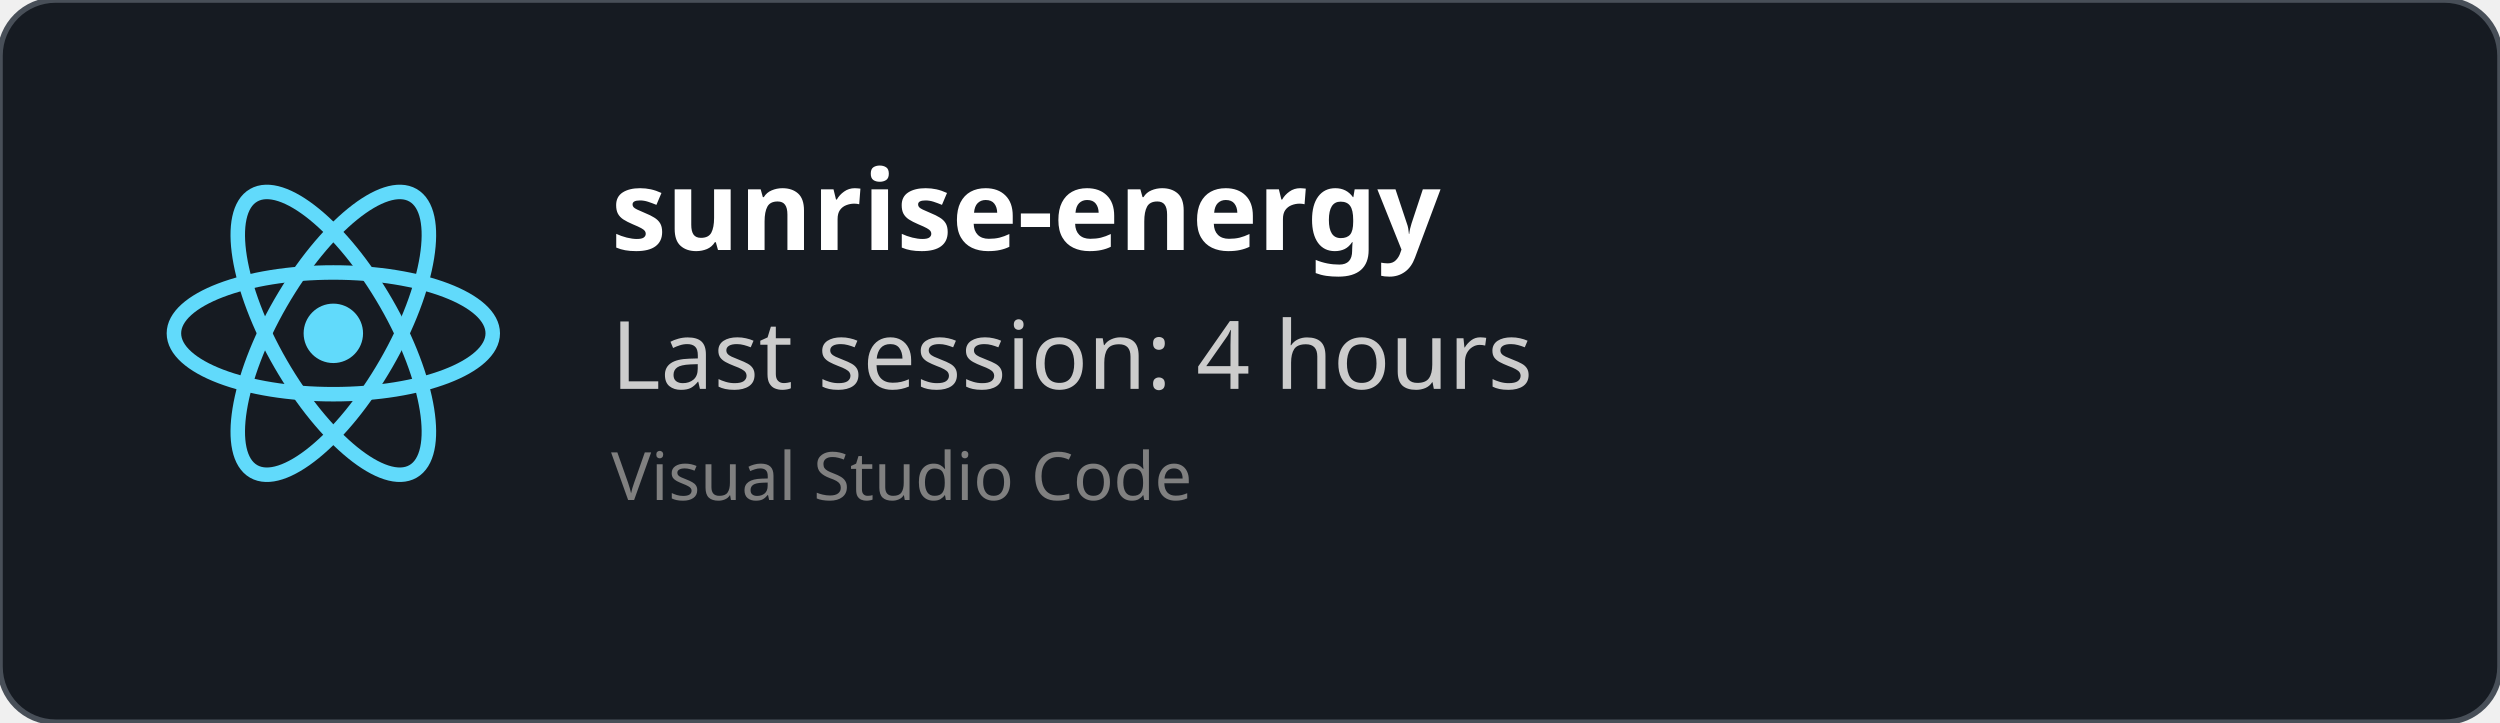
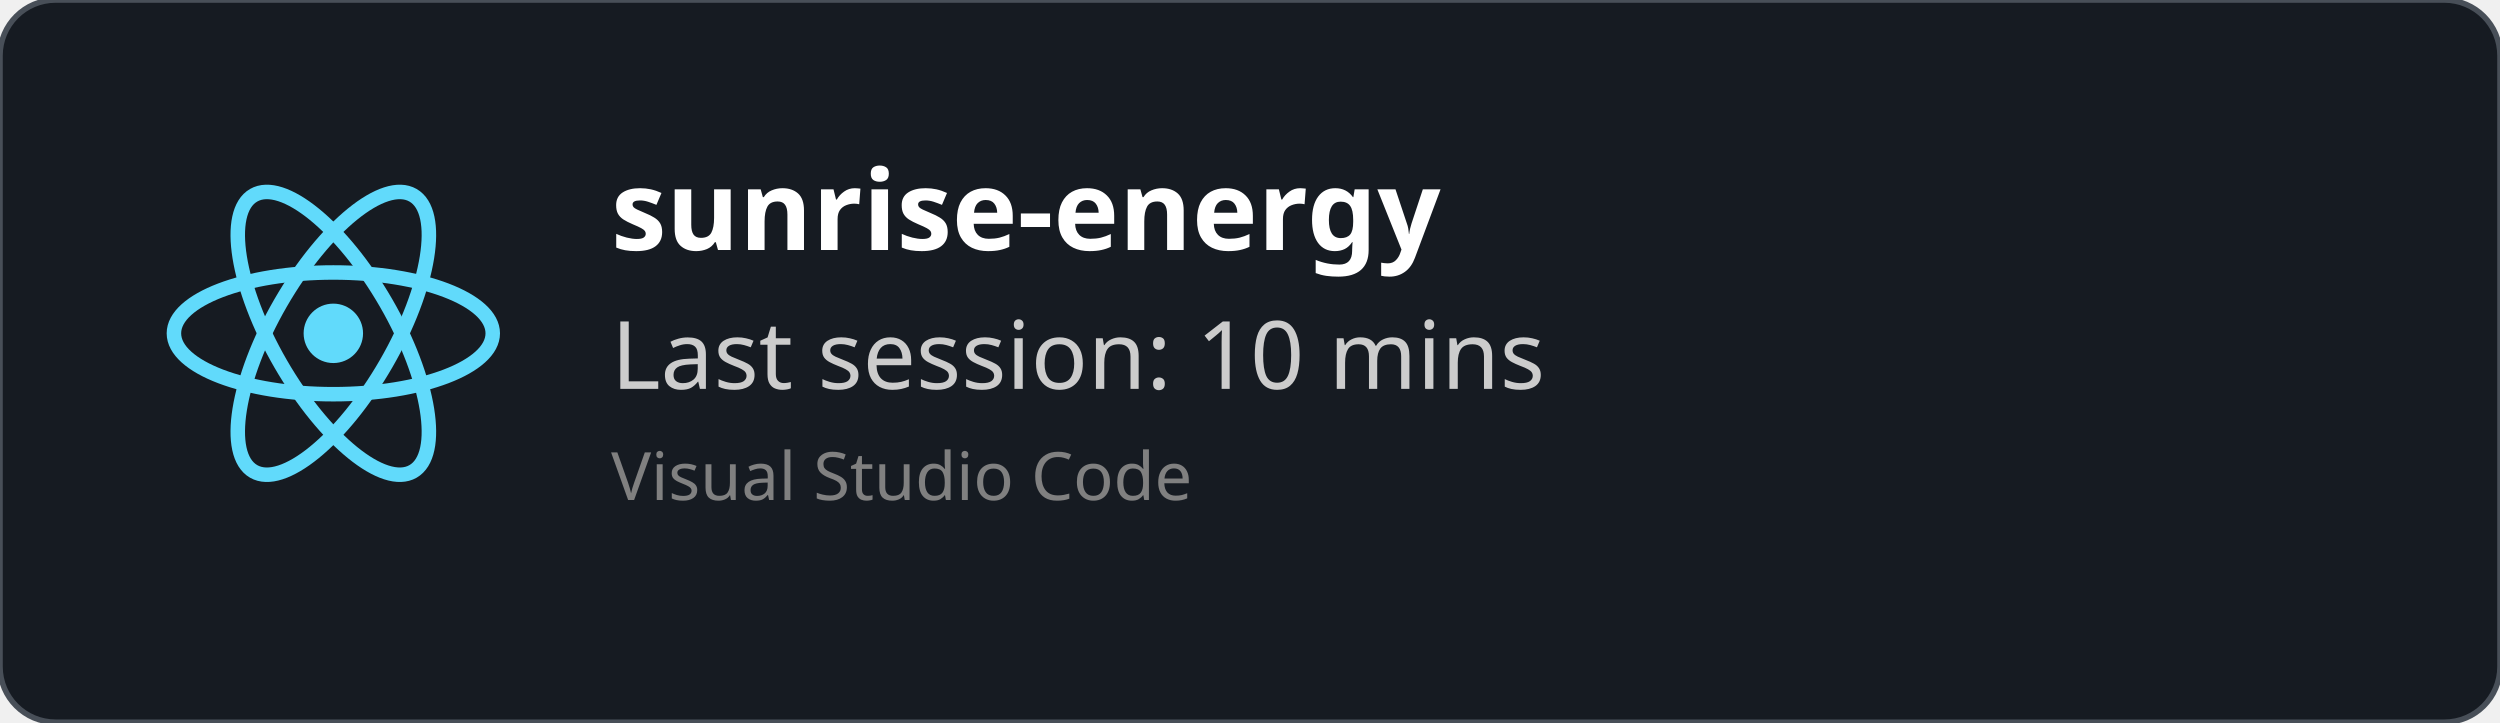
<svg xmlns="http://www.w3.org/2000/svg" width="450" height="130" viewBox="0 0 450 130" fill="none" role="img">
  <style>
    *{
        font-family: 'Segoe UI', Ubuntu, monospace
    }
    </style>
  <defs>
    <clipPath id="horizontalClip" x="20" y="20" width="500" height="200">
      <rect x="90" y="20" width="300" height="50" />
    </clipPath>
  </defs>
  <rect width="450" height="130" fill="rgba(22,27,34)" stroke="#484f58" stroke-width="1" fill-opacity="1" stroke-opacity="1" x="0" y="0" rx="10px" ry="10px">
    </rect>
  <svg height="60" width="60" x="30" y="30" viewBox="-11.5 -10.232 23 20.463">
    <circle cx="0" cy="0" r="2.05" fill="#61dafb" />
    <g stroke="#61dafb" stroke-width="1" fill="none">
      <ellipse rx="11" ry="4.2" />
      <ellipse rx="11" ry="4.2" transform="rotate(60)" />
      <ellipse rx="11" ry="4.2" transform="rotate(120)" />
    </g>
  </svg>
  <text x="110" y="45" font-size="20" clip-path="url(#horizontalClip)" font-weight="bold" font-family="Ubuntu" fill="white">
    sunrise-energy
    </text>
  <text x="110" y="70" font-size="17px" font-family="Ubuntu" fill="#ccc">
-     Last session: 4 hours
+     Last session: 10 mins
    </text>
  <text x="110" y="90" font-size="12px" font-family="Ubuntu" fill="grey">
    Visual Studio Code
    </text>
</svg>
